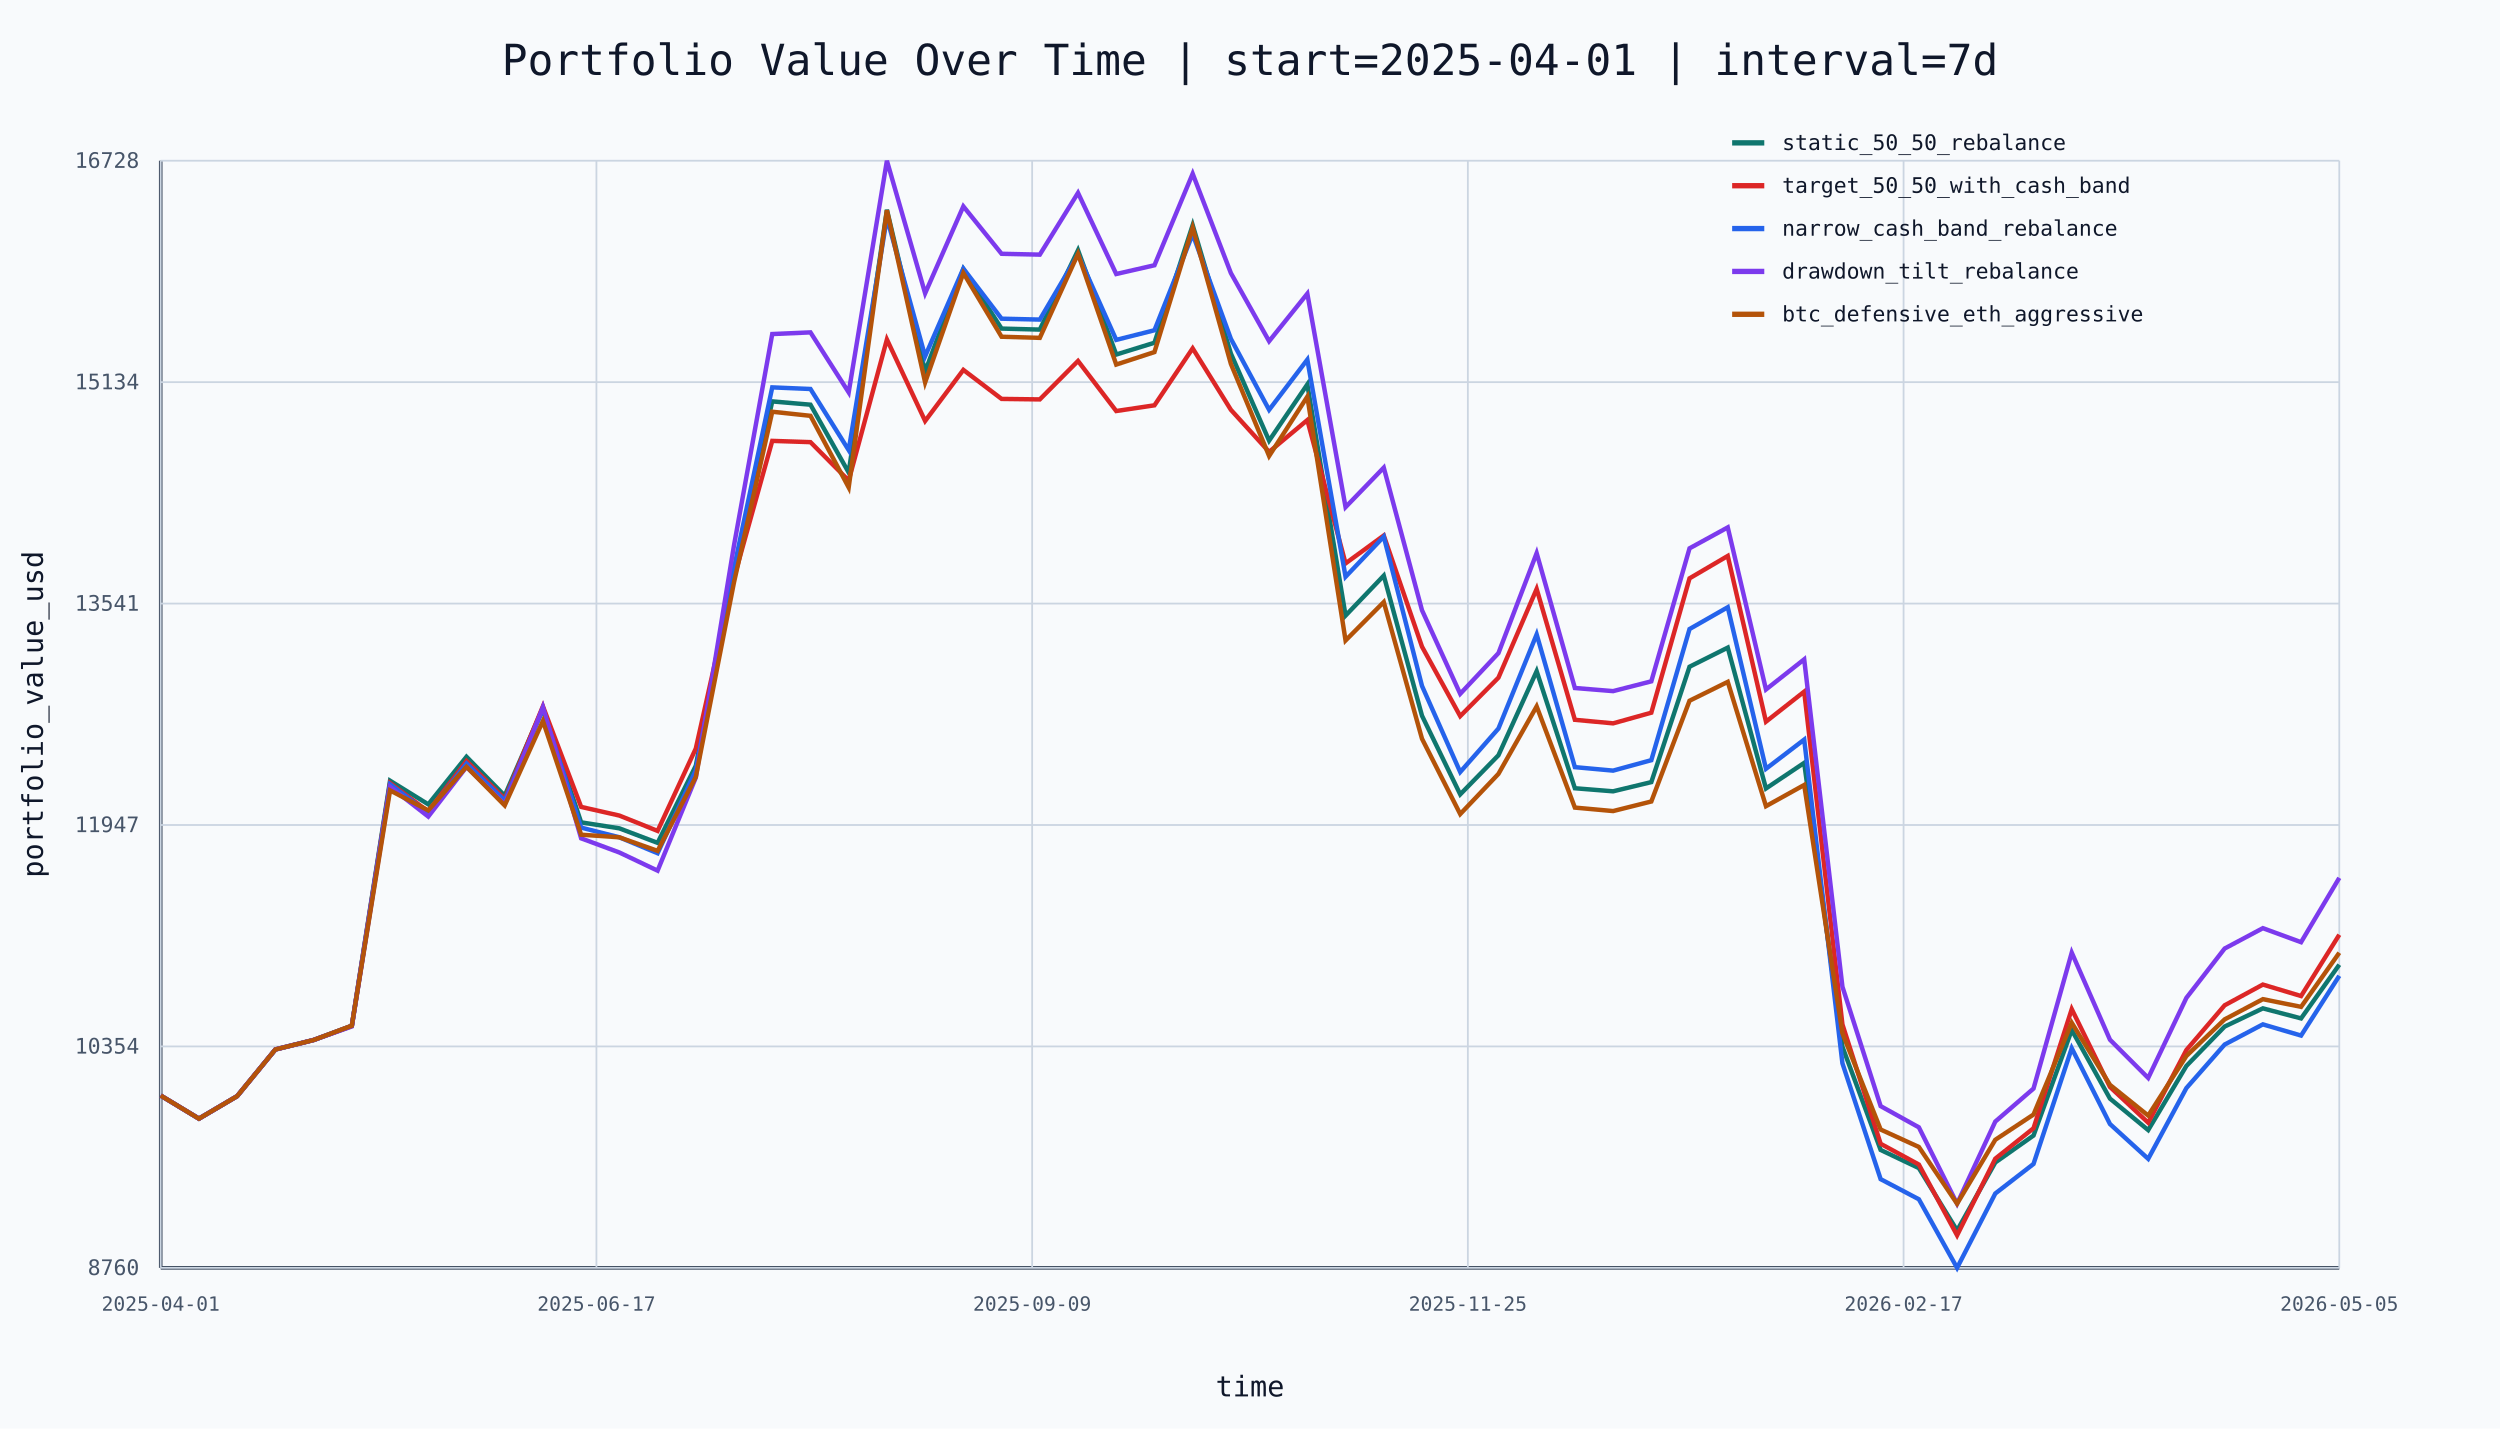
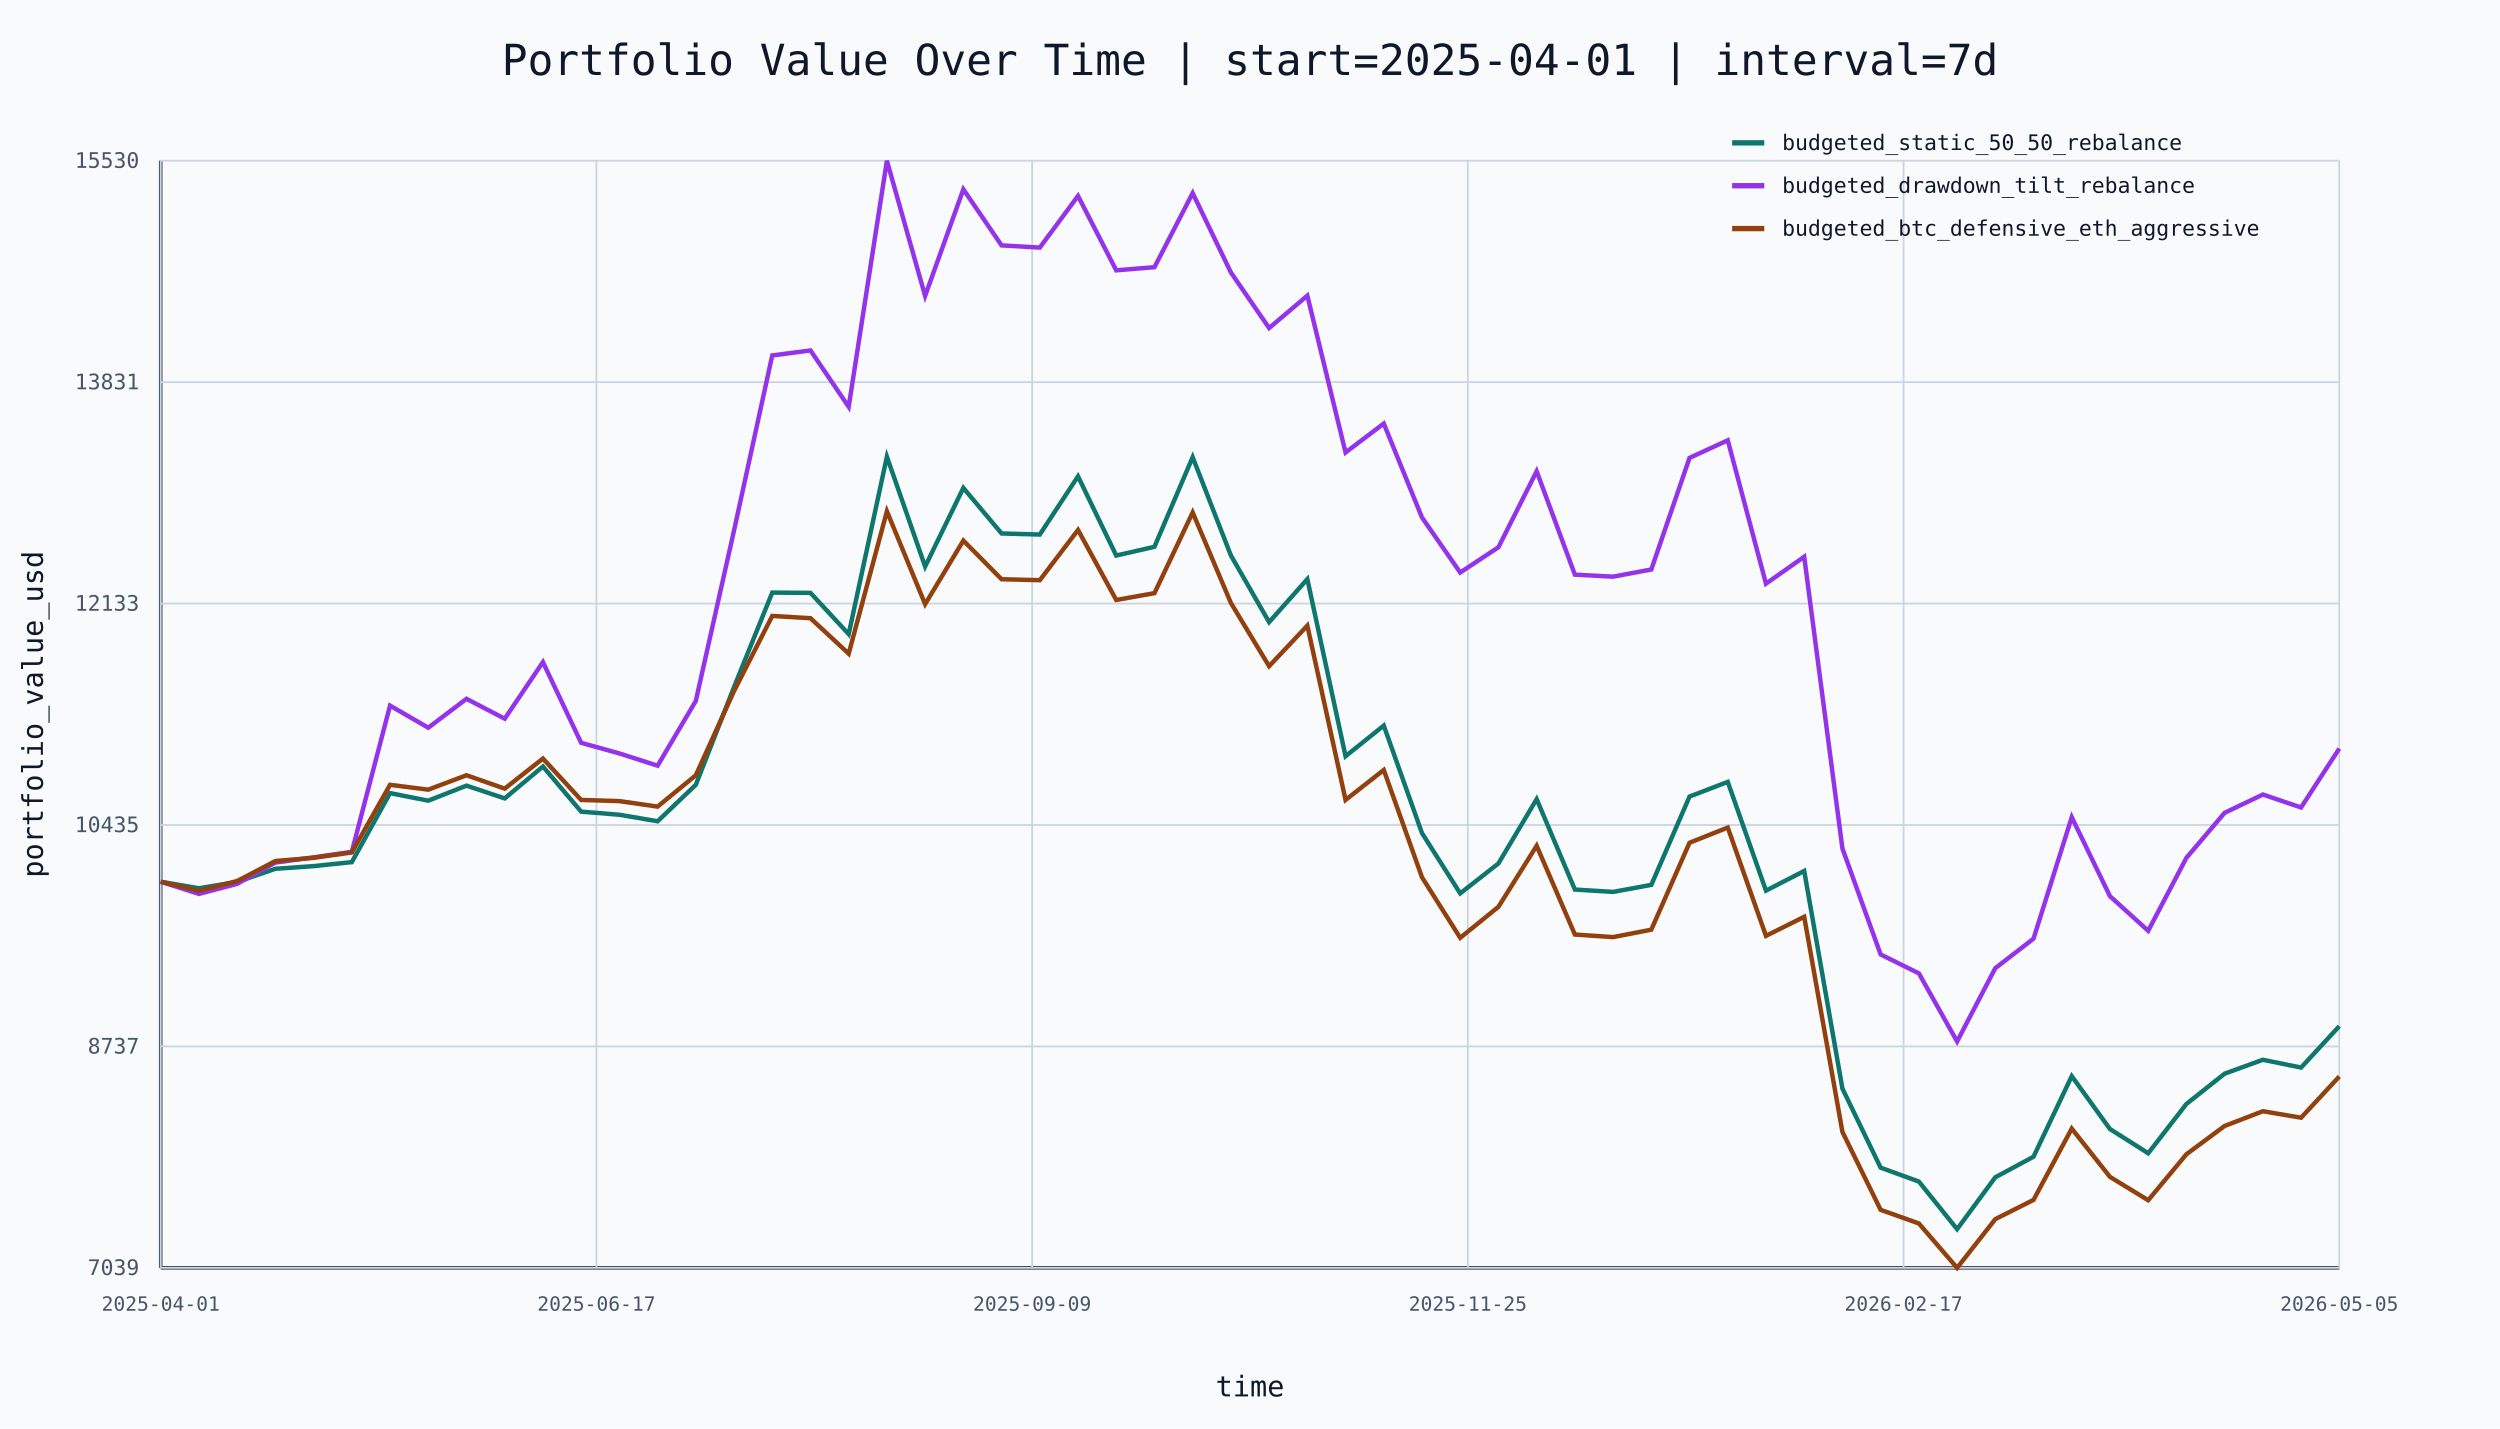
<svg xmlns="http://www.w3.org/2000/svg" width="1400" height="800">
  <rect width="1400" height="800" fill="#f8fafc" />
  <text x="700.0" y="42" text-anchor="middle" font-family="monospace" font-size="24" fill="#0f172a">Portfolio Value Over Time | start=2025-04-01 | interval=7d</text>
  <line x1="90" y1="710" x2="1310" y2="710" stroke="#334155" stroke-width="2" />
  <line x1="90" y1="90" x2="90" y2="710" stroke="#334155" stroke-width="2" />
  <line x1="90.0" y1="710" x2="90.0" y2="90" stroke="#cbd5e1" stroke-width="1" />
  <text x="90.0" y="734" text-anchor="middle" font-family="monospace" font-size="11" fill="#475569">2025-04-01</text>
  <line x1="90" y1="710.0" x2="1310" y2="710.0" stroke="#cbd5e1" stroke-width="1" />
-   <text x="78" y="714.0" text-anchor="end" font-family="monospace" font-size="12" fill="#475569">8760</text>
+   <text x="78" y="714.0" text-anchor="end" font-family="monospace" font-size="12" fill="#475569">7039</text>
  <line x1="334.0" y1="710" x2="334.0" y2="90" stroke="#cbd5e1" stroke-width="1" />
  <text x="334.0" y="734" text-anchor="middle" font-family="monospace" font-size="11" fill="#475569">2025-06-17</text>
  <line x1="90" y1="586.0" x2="1310" y2="586.0" stroke="#cbd5e1" stroke-width="1" />
-   <text x="78" y="590.0" text-anchor="end" font-family="monospace" font-size="12" fill="#475569">10354</text>
+   <text x="78" y="590.0" text-anchor="end" font-family="monospace" font-size="12" fill="#475569">8737</text>
  <line x1="578.0" y1="710" x2="578.0" y2="90" stroke="#cbd5e1" stroke-width="1" />
  <text x="578.0" y="734" text-anchor="middle" font-family="monospace" font-size="11" fill="#475569">2025-09-09</text>
  <line x1="90" y1="462.0" x2="1310" y2="462.0" stroke="#cbd5e1" stroke-width="1" />
-   <text x="78" y="466.0" text-anchor="end" font-family="monospace" font-size="12" fill="#475569">11947</text>
+   <text x="78" y="466.0" text-anchor="end" font-family="monospace" font-size="12" fill="#475569">10435</text>
  <line x1="822" y1="710" x2="822" y2="90" stroke="#cbd5e1" stroke-width="1" />
  <text x="822" y="734" text-anchor="middle" font-family="monospace" font-size="11" fill="#475569">2025-11-25</text>
  <line x1="90" y1="338.0" x2="1310" y2="338.0" stroke="#cbd5e1" stroke-width="1" />
-   <text x="78" y="342.0" text-anchor="end" font-family="monospace" font-size="12" fill="#475569">13541</text>
+   <text x="78" y="342.0" text-anchor="end" font-family="monospace" font-size="12" fill="#475569">12133</text>
  <line x1="1066.0" y1="710" x2="1066.0" y2="90" stroke="#cbd5e1" stroke-width="1" />
  <text x="1066.0" y="734" text-anchor="middle" font-family="monospace" font-size="11" fill="#475569">2026-02-17</text>
-   <line x1="90" y1="214.0" x2="1310" y2="214.0" stroke="#cbd5e1" stroke-width="1" />
-   <text x="78" y="218.0" text-anchor="end" font-family="monospace" font-size="12" fill="#475569">15134</text>
+   <line x1="90" y1="214" x2="1310" y2="214" stroke="#cbd5e1" stroke-width="1" />
+   <text x="78" y="218" text-anchor="end" font-family="monospace" font-size="12" fill="#475569">13831</text>
  <line x1="1310.0" y1="710" x2="1310.0" y2="90" stroke="#cbd5e1" stroke-width="1" />
  <text x="1310.0" y="734" text-anchor="middle" font-family="monospace" font-size="11" fill="#475569">2026-05-05</text>
  <line x1="90" y1="90.0" x2="1310" y2="90.0" stroke="#cbd5e1" stroke-width="1" />
-   <text x="78" y="94.0" text-anchor="end" font-family="monospace" font-size="12" fill="#475569">16728</text>
+   <text x="78" y="94.0" text-anchor="end" font-family="monospace" font-size="12" fill="#475569">15530</text>
  <text x="700.0" y="782" text-anchor="middle" font-family="monospace" font-size="16" fill="#0f172a">time</text>
  <text x="24" y="400.0" transform="rotate(-90 24,400.0)" text-anchor="middle" font-family="monospace" font-size="16" fill="#0f172a">portfolio_value_usd</text>
  <line x1="970" y1="80" x2="988" y2="80" stroke="#0f766e" stroke-width="3" />
-   <text x="998" y="84" font-family="monospace" font-size="12" fill="#0f172a">static_50_50_rebalance</text>
-   <line x1="970" y1="104" x2="988" y2="104" stroke="#dc2626" stroke-width="3" />
-   <text x="998" y="108" font-family="monospace" font-size="12" fill="#0f172a">target_50_50_with_cash_band</text>
-   <line x1="970" y1="128" x2="988" y2="128" stroke="#2563eb" stroke-width="3" />
-   <text x="998" y="132" font-family="monospace" font-size="12" fill="#0f172a">narrow_cash_band_rebalance</text>
-   <line x1="970" y1="152" x2="988" y2="152" stroke="#7c3aed" stroke-width="3" />
-   <text x="998" y="156" font-family="monospace" font-size="12" fill="#0f172a">drawdown_tilt_rebalance</text>
-   <line x1="970" y1="176" x2="988" y2="176" stroke="#b45309" stroke-width="3" />
-   <text x="998" y="180" font-family="monospace" font-size="12" fill="#0f172a">btc_defensive_eth_aggressive</text>
-   <polyline points="90.0,613.516 111.404,626.438 132.807,613.834 154.211,587.7 175.614,582.402 197.018,574.424 218.421,437.194 239.825,450.436 261.228,423.796 282.632,445.565 304.035,396.378 325.439,460.519 346.842,463.874 368.246,472.011 389.649,428.787 411.053,320.03 432.456,224.797 453.86,226.628 475.263,264.63 496.667,117.452 518.07,208.047 539.474,150.698 560.877,184.007 582.281,184.573 603.684,140.133 625.088,198.534 646.491,191.925 667.895,126.063 689.298,197.995 710.702,246.766 732.105,215.268 753.509,344.717 774.912,322.35 796.316,400.808 817.719,444.855 839.123,422.949 860.526,375.866 881.93,441.416 903.333,443.14 924.737,437.981 946.14,373.363 967.544,362.663 988.947,441.542 1010.351,427.206 1031.754,586.177 1053.158,643.974 1074.561,654.131 1095.965,689.046 1117.368,650.981 1138.772,635.88 1160.175,576.841 1181.579,615.209 1202.982,632.852 1224.386,596.916 1245.789,574.879 1267.193,564.68 1288.596,570.31 1310.0,540.231" fill="none" stroke="#0f766e" stroke-width="2.5" />
-   <polyline points="90.0,613.516 111.404,626.438 132.807,613.834 154.211,587.7 175.614,582.402 197.018,574.424 218.421,438.522 239.825,454.466 261.228,426.142 282.632,447.36 304.035,395.53 325.439,451.873 346.842,456.717 368.246,465.312 389.649,419.174 411.053,323.603 432.456,246.894 453.86,247.6 475.263,269.117 496.667,190.111 518.07,235.741 539.474,207.138 560.877,223.39 582.281,223.668 603.684,202.143 625.088,230.169 646.491,226.977 667.895,195.077 689.298,229.501 710.702,253.044 732.105,235.243 753.509,315.502 774.912,299.878 796.316,362.142 817.719,401.029 839.123,379.494 860.526,329.826 881.93,403.095 903.333,405.078 924.737,399.098 946.14,323.872 967.544,311.328 988.947,404.127 1010.351,387.314 1031.754,573.658 1053.158,640.526 1074.561,652.138 1095.965,691.785 1117.368,648.848 1138.772,631.813 1160.175,565.124 1181.579,608.684 1202.982,628.707 1224.386,587.991 1245.789,562.973 1267.193,551.362 1288.596,557.784 1310.0,523.451" fill="none" stroke="#dc2626" stroke-width="2.5" />
-   <polyline points="90.0,613.516 111.404,626.438 132.807,613.834 154.211,587.7 175.614,582.402 197.018,574.561 218.421,439.214 239.825,455.27 261.228,427.538 282.632,448.379 304.035,397.269 325.439,463.464 346.842,468.895 368.246,477.804 389.649,431.343 411.053,318.059 432.456,216.931 453.86,217.835 475.263,252.078 496.667,122.061 518.07,199.512 539.474,150.397 560.877,178.462 582.281,178.965 603.684,142.539 625.088,190.327 646.491,184.943 667.895,131.156 689.298,189.757 710.702,229.513 732.105,201.382 753.509,322.978 774.912,300.517 796.316,384.123 817.719,432.338 839.123,407.987 860.526,355.263 881.93,429.596 903.333,431.551 924.737,425.693 946.14,352.261 967.544,340.037 988.947,430.523 1010.351,414.17 1031.754,595.439 1053.158,660.327 1074.561,671.594 1095.965,710.0 1117.368,668.354 1138.772,651.808 1160.175,587.014 1181.579,629.455 1202.982,648.945 1224.386,609.312 1245.789,584.947 1267.193,573.655 1288.596,579.913 1310.0,546.457" fill="none" stroke="#2563eb" stroke-width="2.5" />
-   <polyline points="90.0,613.516 111.404,626.438 132.807,613.834 154.211,587.7 175.614,582.402 197.018,574.793 218.421,440.599 239.825,457.28 261.228,429.459 282.632,450.35 304.035,395.927 325.439,469.471 346.842,477.397 368.246,487.569 389.649,435.454 411.053,305.353 432.456,187.069 453.86,186.132 475.263,219.727 496.667,90.0 518.07,164.258 539.474,115.569 560.877,142.119 582.281,142.596 603.684,108.019 625.088,153.441 646.491,148.548 667.895,97.277 689.298,152.931 710.702,191.074 732.105,164.448 753.509,283.997 774.912,261.875 796.316,341.741 817.719,388.535 839.123,365.748 860.526,309.766 881.93,385.284 903.333,387.031 924.737,381.551 946.14,307.071 967.544,295.338 988.947,386.107 1010.351,369.221 1031.754,552.544 1053.158,619.432 1074.561,631.304 1095.965,674.079 1117.368,628.069 1138.772,609.586 1160.175,533.476 1181.579,582.24 1202.982,603.656 1224.386,558.794 1245.789,531.189 1267.193,519.773 1288.596,527.62 1310.0,491.61" fill="none" stroke="#7c3aed" stroke-width="2.5" />
-   <polyline points="90.0,613.516 111.404,626.438 132.807,613.834 154.211,587.7 175.614,582.402 197.018,574.424 218.421,442.626 239.825,453.825 261.228,429.398 282.632,451.038 304.035,403.747 325.439,467.434 346.842,468.891 368.246,476.502 389.649,435.077 411.053,326.023 432.456,230.569 453.86,232.864 475.263,272.969 496.667,117.75 518.07,214.172 539.474,152.86 560.877,188.575 582.281,189.205 603.684,142.149 625.088,204.148 646.491,197.155 667.895,127.485 689.298,203.767 710.702,255.367 732.105,222.115 753.509,358.66 774.912,337.151 796.316,413.691 817.719,455.879 839.123,433.381 860.526,395.596 881.93,452.251 903.333,454.197 924.737,448.833 946.14,392.407 967.544,381.836 988.947,451.46 1010.351,439.579 1031.754,578.619 1053.158,632.543 1074.561,642.306 1095.965,674.077 1117.368,638.272 1138.772,624.136 1160.175,572.753 1181.579,607.517 1202.982,624.729 1224.386,591.335 1245.789,570.854 1267.193,559.535 1288.596,563.845 1310.0,533.542" fill="none" stroke="#b45309" stroke-width="2.5" />
+   <text x="998" y="84" font-family="monospace" font-size="12" fill="#0f172a">budgeted_static_50_50_rebalance</text>
+   <line x1="970" y1="104" x2="988" y2="104" stroke="#9333ea" stroke-width="3" />
+   <text x="998" y="108" font-family="monospace" font-size="12" fill="#0f172a">budgeted_drawdown_tilt_rebalance</text>
+   <line x1="970" y1="128" x2="988" y2="128" stroke="#92400e" stroke-width="3" />
+   <text x="998" y="132" font-family="monospace" font-size="12" fill="#0f172a">budgeted_btc_defensive_eth_aggressive</text>
+   <polyline points="90.0,493.789 111.404,497.426 132.807,493.878 154.211,486.521 175.614,485.029 197.018,482.783 218.421,444.15 239.825,448.381 261.228,439.955 282.632,447.107 304.035,429.244 325.439,454.514 346.842,456.256 368.246,459.913 389.649,439.5 411.053,384.757 432.456,331.849 453.86,332.017 475.263,355.099 496.667,255.753 518.07,317.255 539.474,273.252 560.877,298.741 582.281,299.347 603.684,266.747 625.088,311.092 646.491,306.206 667.895,256.009 689.298,311.061 710.702,348.389 732.105,324.302 753.509,423.465 774.912,406.317 796.316,466.552 817.719,500.296 839.123,483.526 860.526,447.516 881.93,498.148 903.333,499.467 924.737,495.521 946.14,446.067 967.544,437.854 988.947,498.762 1010.351,487.738 1031.754,609.603 1053.158,653.904 1074.561,661.669 1095.965,688.324 1117.368,659.283 1138.772,647.752 1160.175,602.646 1181.579,632.266 1202.982,645.822 1224.386,618.213 1245.789,601.257 1267.193,593.471 1288.596,597.834 1310.0,574.661" fill="none" stroke="#0f766e" stroke-width="2.5" />
+   <polyline points="90.0,493.789 111.404,500.583 132.807,494.933 154.211,483.015 175.614,480.112 197.018,477.003 218.421,395.15 239.825,407.516 261.228,391.342 282.632,402.472 304.035,370.785 325.439,415.974 346.842,421.929 368.246,428.786 389.649,392.523 411.053,297.102 432.456,199.059 453.86,196.234 475.263,227.824 496.667,90.0 518.07,165.726 539.474,106.019 560.877,137.417 582.281,138.652 603.684,109.72 625.088,151.382 646.491,149.628 667.895,108.138 689.298,152.57 710.702,183.701 732.105,165.568 753.509,253.375 774.912,237.186 796.316,289.805 817.719,320.608 839.123,306.449 860.526,263.917 881.93,321.81 903.333,322.927 924.737,318.921 946.14,256.418 967.544,246.562 988.947,326.843 1010.351,311.773 1031.754,475.133 1053.158,534.516 1074.561,545.082 1095.965,583.22 1117.368,542.172 1138.772,525.659 1160.175,457.64 1181.579,501.873 1202.982,521.249 1224.386,480.398 1245.789,455.169 1267.193,444.939 1288.596,452.187 1310.0,419.175" fill="none" stroke="#9333ea" stroke-width="2.5" />
+   <polyline points="90.0,493.789 111.404,498.842 132.807,493.379 154.211,482.165 175.614,480.367 197.018,477.37 218.421,439.505 239.825,442.206 261.228,434.137 282.632,441.637 304.035,424.798 325.439,447.971 346.842,448.61 368.246,451.705 389.649,434.128 411.053,386.999 432.456,344.931 453.86,346.199 475.263,366.062 496.667,286.324 518.07,338.33 539.474,302.723 560.877,324.366 582.281,324.906 603.684,296.781 625.088,335.976 646.491,332.163 667.895,286.983 689.298,337.659 710.702,373.049 732.105,350.339 753.509,447.96 774.912,431.184 796.316,491.292 817.719,525.175 839.123,507.811 860.526,473.656 881.93,523.34 903.333,524.775 924.737,520.618 946.14,471.926 967.544,463.421 988.947,524.084 1010.351,513.405 1031.754,633.855 1053.158,677.517 1074.561,685.134 1095.965,710.0 1117.368,682.707 1138.772,671.943 1160.175,632.017 1181.579,659.066 1202.982,672.127 1224.386,646.387 1245.789,630.536 1267.193,622.284 1288.596,625.921 1310.0,602.829" fill="none" stroke="#92400e" stroke-width="2.5" />
</svg>
